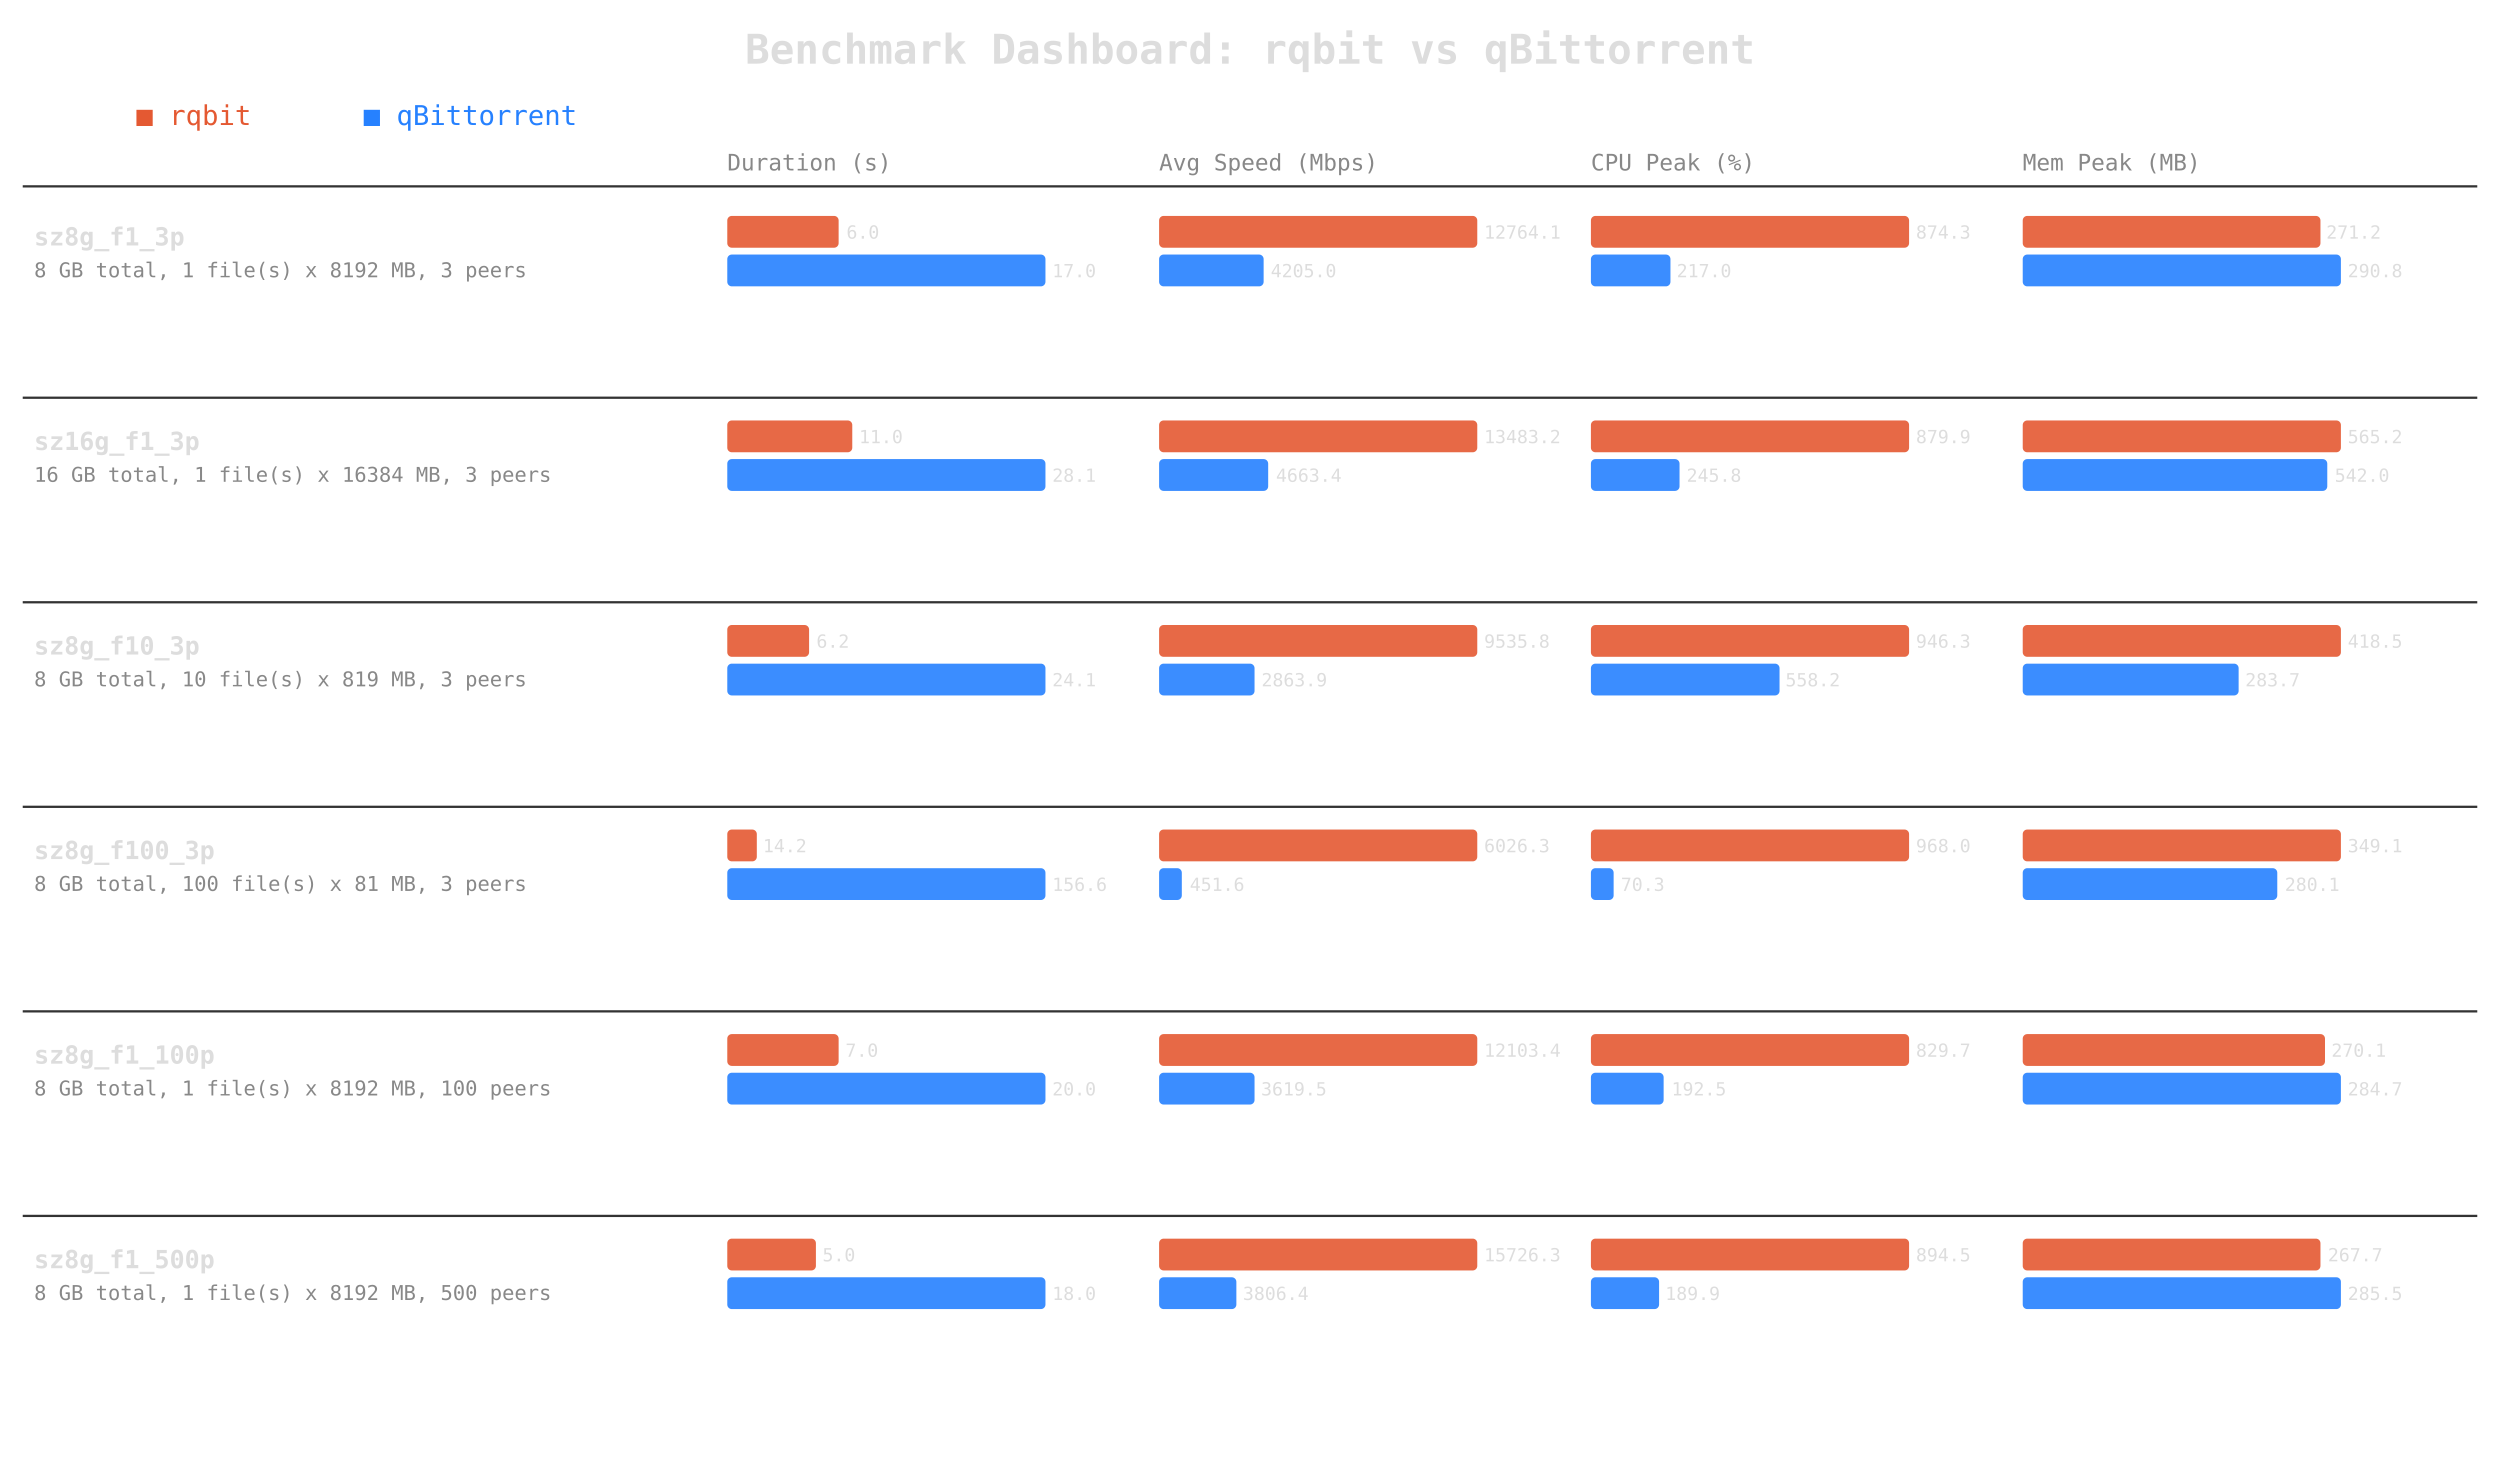
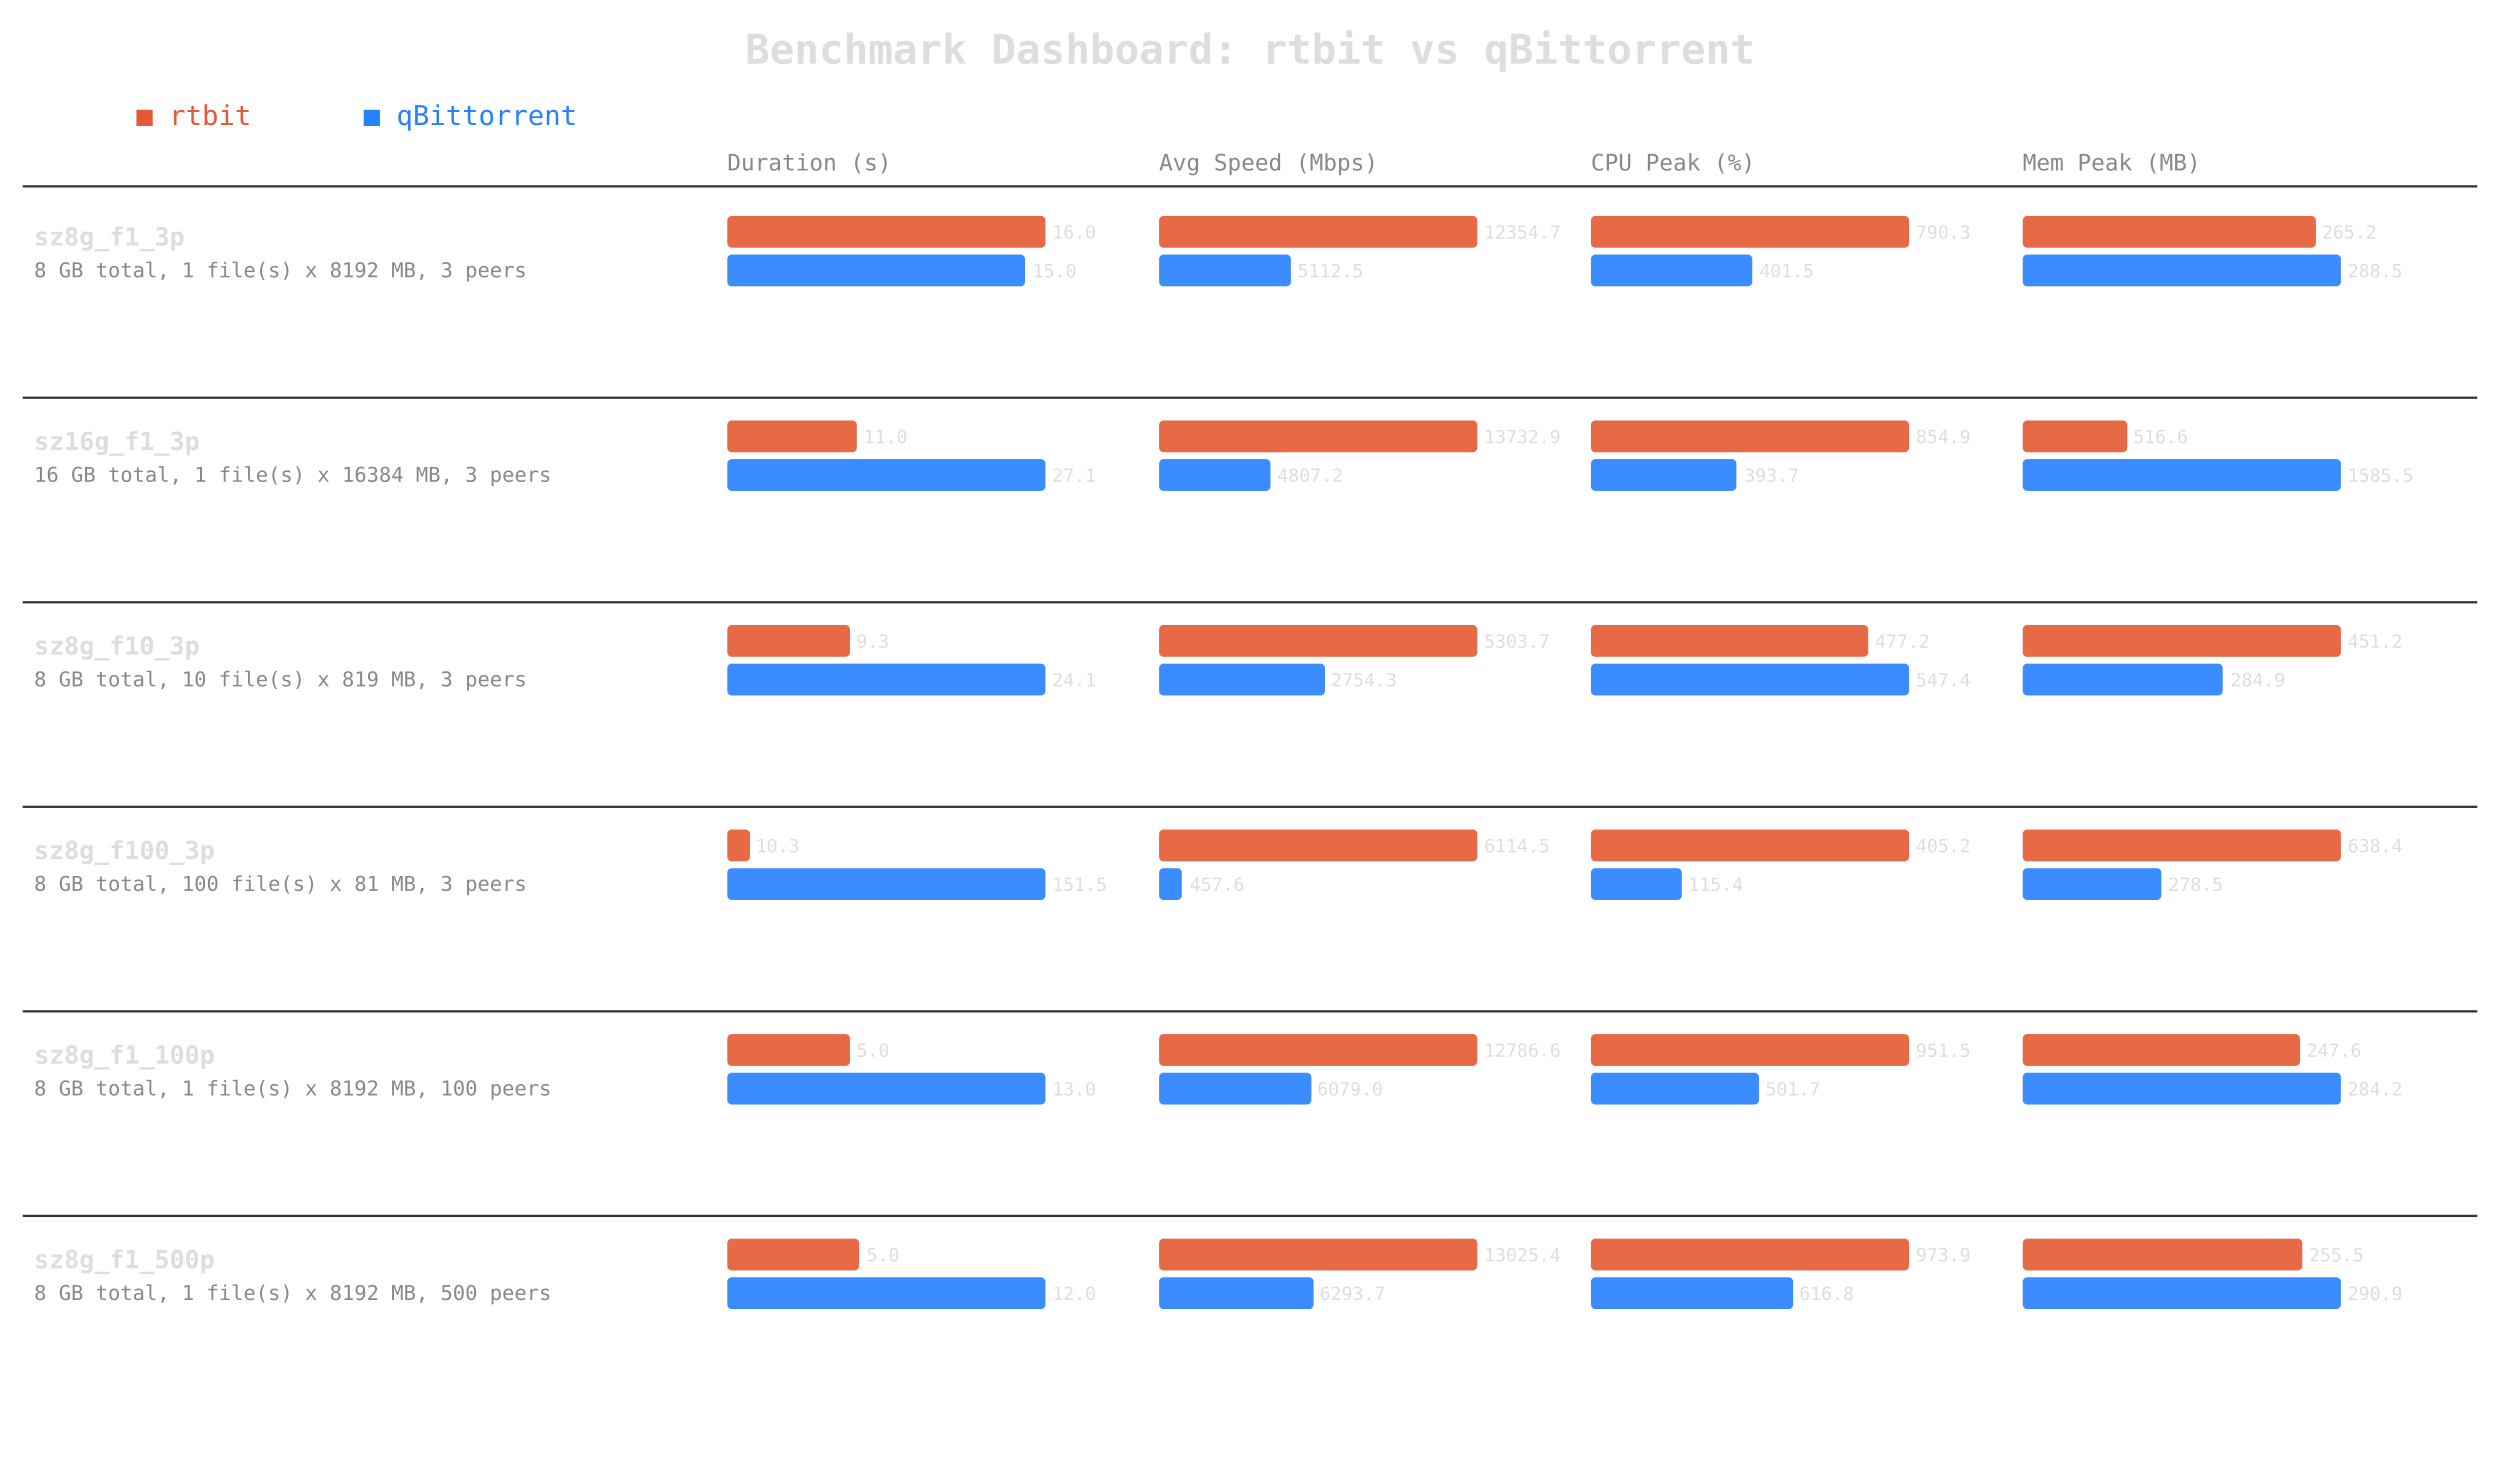
<svg xmlns="http://www.w3.org/2000/svg" width="1100" height="650" style="background:#1a1a2e">
-   <text x="550" y="28" fill="#ddd" font-size="18" text-anchor="middle" font-family="monospace" font-weight="bold">Benchmark Dashboard: rqbit vs qBittorrent</text>
-   <text x="60" y="55" fill="#E45932" font-size="12" font-family="monospace">■ rqbit</text>
+   <text x="550" y="28" fill="#ddd" font-size="18" text-anchor="middle" font-family="monospace" font-weight="bold">Benchmark Dashboard: rtbit vs qBittorrent</text>
+   <text x="60" y="55" fill="#E45932" font-size="12" font-family="monospace">■ rtbit</text>
  <text x="160" y="55" fill="#2681FF" font-size="12" font-family="monospace">■ qBittorrent</text>
  <text x="320" y="75" fill="#888" font-size="10" font-family="monospace">Duration (s)</text>
  <text x="510" y="75" fill="#888" font-size="10" font-family="monospace">Avg Speed (Mbps)</text>
  <text x="700" y="75" fill="#888" font-size="10" font-family="monospace">CPU Peak (%)</text>
  <text x="890" y="75" fill="#888" font-size="10" font-family="monospace">Mem Peak (MB)</text>
  <line x1="10" y1="82" x2="1090" y2="82" stroke="#333" stroke-width="1" />
  <text x="15" y="108" fill="#ddd" font-size="11" font-family="monospace" font-weight="bold">sz8g_f1_3p</text>
  <text x="15" y="122" fill="#888" font-size="9" font-family="monospace">8 GB total, 1 file(s) x 8192 MB, 3 peers</text>
-   <rect x="320" y="95" width="49" height="14" fill="#E45932" opacity="0.9" rx="2" />
-   <rect x="320" y="112" width="140" height="14" fill="#2681FF" opacity="0.9" rx="2" />
-   <text x="372.436" y="105" fill="#ddd" font-size="8" font-family="monospace">6.0</text>
-   <text x="463" y="122" fill="#ddd" font-size="8" font-family="monospace">17.0</text>
+   <rect x="320" y="95" width="140" height="14" fill="#E45932" opacity="0.9" rx="2" />
+   <rect x="320" y="112" width="131" height="14" fill="#2681FF" opacity="0.9" rx="2" />
+   <text x="463" y="105" fill="#ddd" font-size="8" font-family="monospace">16.0</text>
+   <text x="454.367" y="122" fill="#ddd" font-size="8" font-family="monospace">15.0</text>
  <rect x="510" y="95" width="140" height="14" fill="#E45932" opacity="0.9" rx="2" />
-   <rect x="510" y="112" width="46" height="14" fill="#2681FF" opacity="0.9" rx="2" />
-   <text x="653" y="105" fill="#ddd" font-size="8" font-family="monospace">12764.1</text>
-   <text x="559.122" y="122" fill="#ddd" font-size="8" font-family="monospace">4205.0</text>
+   <rect x="510" y="112" width="58" height="14" fill="#2681FF" opacity="0.9" rx="2" />
+   <text x="653" y="105" fill="#ddd" font-size="8" font-family="monospace">12354.7</text>
+   <text x="570.933" y="122" fill="#ddd" font-size="8" font-family="monospace">5112.5</text>
  <rect x="700" y="95" width="140" height="14" fill="#E45932" opacity="0.9" rx="2" />
-   <rect x="700" y="112" width="35" height="14" fill="#2681FF" opacity="0.9" rx="2" />
-   <text x="843" y="105" fill="#ddd" font-size="8" font-family="monospace">874.3</text>
-   <text x="737.743" y="122" fill="#ddd" font-size="8" font-family="monospace">217.0</text>
-   <rect x="890" y="95" width="131" height="14" fill="#E45932" opacity="0.9" rx="2" />
+   <rect x="700" y="112" width="71" height="14" fill="#2681FF" opacity="0.9" rx="2" />
+   <text x="843" y="105" fill="#ddd" font-size="8" font-family="monospace">790.3</text>
+   <text x="774.114" y="122" fill="#ddd" font-size="8" font-family="monospace">401.5</text>
+   <rect x="890" y="95" width="129" height="14" fill="#E45932" opacity="0.9" rx="2" />
  <rect x="890" y="112" width="140" height="14" fill="#2681FF" opacity="0.9" rx="2" />
-   <text x="1023.555" y="105" fill="#ddd" font-size="8" font-family="monospace">271.2</text>
-   <text x="1033" y="122" fill="#ddd" font-size="8" font-family="monospace">290.8</text>
+   <text x="1021.675" y="105" fill="#ddd" font-size="8" font-family="monospace">265.2</text>
+   <text x="1033" y="122" fill="#ddd" font-size="8" font-family="monospace">288.5</text>
  <line x1="10" y1="175" x2="1090" y2="175" stroke="#333" stroke-width="1" />
  <text x="15" y="198" fill="#ddd" font-size="11" font-family="monospace" font-weight="bold">sz16g_f1_3p</text>
  <text x="15" y="212" fill="#888" font-size="9" font-family="monospace">16 GB total, 1 file(s) x 16384 MB, 3 peers</text>
-   <rect x="320" y="185" width="55" height="14" fill="#E45932" opacity="0.9" rx="2" />
+   <rect x="320" y="185" width="57" height="14" fill="#E45932" opacity="0.9" rx="2" />
  <rect x="320" y="202" width="140" height="14" fill="#2681FF" opacity="0.9" rx="2" />
-   <text x="377.987" y="195" fill="#ddd" font-size="8" font-family="monospace">11.0</text>
-   <text x="463" y="212" fill="#ddd" font-size="8" font-family="monospace">28.1</text>
+   <text x="380.02" y="195" fill="#ddd" font-size="8" font-family="monospace">11.0</text>
+   <text x="463" y="212" fill="#ddd" font-size="8" font-family="monospace">27.1</text>
  <rect x="510" y="185" width="140" height="14" fill="#E45932" opacity="0.9" rx="2" />
-   <rect x="510" y="202" width="48" height="14" fill="#2681FF" opacity="0.9" rx="2" />
-   <text x="653" y="195" fill="#ddd" font-size="8" font-family="monospace">13483.2</text>
-   <text x="561.422" y="212" fill="#ddd" font-size="8" font-family="monospace">4663.4</text>
+   <rect x="510" y="202" width="49" height="14" fill="#2681FF" opacity="0.9" rx="2" />
+   <text x="653" y="195" fill="#ddd" font-size="8" font-family="monospace">13732.9</text>
+   <text x="562.007" y="212" fill="#ddd" font-size="8" font-family="monospace">4807.2</text>
  <rect x="700" y="185" width="140" height="14" fill="#E45932" opacity="0.9" rx="2" />
-   <rect x="700" y="202" width="39" height="14" fill="#2681FF" opacity="0.9" rx="2" />
-   <text x="843" y="195" fill="#ddd" font-size="8" font-family="monospace">879.9</text>
-   <text x="742.109" y="212" fill="#ddd" font-size="8" font-family="monospace">245.8</text>
-   <rect x="890" y="185" width="140" height="14" fill="#E45932" opacity="0.9" rx="2" />
-   <rect x="890" y="202" width="134" height="14" fill="#2681FF" opacity="0.9" rx="2" />
-   <text x="1033" y="195" fill="#ddd" font-size="8" font-family="monospace">565.2</text>
-   <text x="1027.273" y="212" fill="#ddd" font-size="8" font-family="monospace">542.0</text>
+   <rect x="700" y="202" width="64" height="14" fill="#2681FF" opacity="0.9" rx="2" />
+   <text x="843" y="195" fill="#ddd" font-size="8" font-family="monospace">854.9</text>
+   <text x="767.465" y="212" fill="#ddd" font-size="8" font-family="monospace">393.7</text>
+   <rect x="890" y="185" width="46" height="14" fill="#E45932" opacity="0.9" rx="2" />
+   <rect x="890" y="202" width="140" height="14" fill="#2681FF" opacity="0.9" rx="2" />
+   <text x="938.618" y="195" fill="#ddd" font-size="8" font-family="monospace">516.6</text>
+   <text x="1033" y="212" fill="#ddd" font-size="8" font-family="monospace">1585.5</text>
  <line x1="10" y1="265" x2="1090" y2="265" stroke="#333" stroke-width="1" />
  <text x="15" y="288" fill="#ddd" font-size="11" font-family="monospace" font-weight="bold">sz8g_f10_3p</text>
  <text x="15" y="302" fill="#888" font-size="9" font-family="monospace">8 GB total, 10 file(s) x 819 MB, 3 peers</text>
-   <rect x="320" y="275" width="36" height="14" fill="#E45932" opacity="0.9" rx="2" />
+   <rect x="320" y="275" width="54" height="14" fill="#E45932" opacity="0.9" rx="2" />
  <rect x="320" y="292" width="140" height="14" fill="#2681FF" opacity="0.9" rx="2" />
-   <text x="359.227" y="285" fill="#ddd" font-size="8" font-family="monospace">6.2</text>
+   <text x="376.786" y="285" fill="#ddd" font-size="8" font-family="monospace">9.3</text>
  <text x="463" y="302" fill="#ddd" font-size="8" font-family="monospace">24.1</text>
  <rect x="510" y="275" width="140" height="14" fill="#E45932" opacity="0.9" rx="2" />
-   <rect x="510" y="292" width="42" height="14" fill="#2681FF" opacity="0.9" rx="2" />
-   <text x="653" y="285" fill="#ddd" font-size="8" font-family="monospace">9535.8</text>
-   <text x="555.047" y="302" fill="#ddd" font-size="8" font-family="monospace">2863.9</text>
-   <rect x="700" y="275" width="140" height="14" fill="#E45932" opacity="0.9" rx="2" />
-   <rect x="700" y="292" width="83" height="14" fill="#2681FF" opacity="0.9" rx="2" />
-   <text x="843" y="285" fill="#ddd" font-size="8" font-family="monospace">946.3</text>
-   <text x="785.588" y="302" fill="#ddd" font-size="8" font-family="monospace">558.2</text>
+   <rect x="510" y="292" width="73" height="14" fill="#2681FF" opacity="0.9" rx="2" />
+   <text x="653" y="285" fill="#ddd" font-size="8" font-family="monospace">5303.7</text>
+   <text x="585.704" y="302" fill="#ddd" font-size="8" font-family="monospace">2754.3</text>
+   <rect x="700" y="275" width="122" height="14" fill="#E45932" opacity="0.9" rx="2" />
+   <rect x="700" y="292" width="140" height="14" fill="#2681FF" opacity="0.9" rx="2" />
+   <text x="825.041" y="285" fill="#ddd" font-size="8" font-family="monospace">477.2</text>
+   <text x="843" y="302" fill="#ddd" font-size="8" font-family="monospace">547.4</text>
  <rect x="890" y="275" width="140" height="14" fill="#E45932" opacity="0.9" rx="2" />
-   <rect x="890" y="292" width="95" height="14" fill="#2681FF" opacity="0.9" rx="2" />
-   <text x="1033" y="285" fill="#ddd" font-size="8" font-family="monospace">418.5</text>
-   <text x="987.905" y="302" fill="#ddd" font-size="8" font-family="monospace">283.7</text>
+   <rect x="890" y="292" width="88" height="14" fill="#2681FF" opacity="0.9" rx="2" />
+   <text x="1033" y="285" fill="#ddd" font-size="8" font-family="monospace">451.2</text>
+   <text x="981.401" y="302" fill="#ddd" font-size="8" font-family="monospace">284.9</text>
  <line x1="10" y1="355" x2="1090" y2="355" stroke="#333" stroke-width="1" />
  <text x="15" y="378" fill="#ddd" font-size="11" font-family="monospace" font-weight="bold">sz8g_f100_3p</text>
  <text x="15" y="392" fill="#888" font-size="9" font-family="monospace">8 GB total, 100 file(s) x 81 MB, 3 peers</text>
-   <rect x="320" y="365" width="13" height="14" fill="#E45932" opacity="0.9" rx="2" />
+   <rect x="320" y="365" width="10" height="14" fill="#E45932" opacity="0.9" rx="2" />
  <rect x="320" y="382" width="140" height="14" fill="#2681FF" opacity="0.9" rx="2" />
-   <text x="335.692" y="375" fill="#ddd" font-size="8" font-family="monospace">14.2</text>
-   <text x="463" y="392" fill="#ddd" font-size="8" font-family="monospace">156.6</text>
+   <text x="332.534" y="375" fill="#ddd" font-size="8" font-family="monospace">10.3</text>
+   <text x="463" y="392" fill="#ddd" font-size="8" font-family="monospace">151.5</text>
  <rect x="510" y="365" width="140" height="14" fill="#E45932" opacity="0.9" rx="2" />
  <rect x="510" y="382" width="10" height="14" fill="#2681FF" opacity="0.9" rx="2" />
-   <text x="653" y="375" fill="#ddd" font-size="8" font-family="monospace">6026.3</text>
-   <text x="523.492" y="392" fill="#ddd" font-size="8" font-family="monospace">451.6</text>
+   <text x="653" y="375" fill="#ddd" font-size="8" font-family="monospace">6114.5</text>
+   <text x="523.476" y="392" fill="#ddd" font-size="8" font-family="monospace">457.6</text>
  <rect x="700" y="365" width="140" height="14" fill="#E45932" opacity="0.9" rx="2" />
-   <rect x="700" y="382" width="10" height="14" fill="#2681FF" opacity="0.9" rx="2" />
-   <text x="843" y="375" fill="#ddd" font-size="8" font-family="monospace">968.0</text>
-   <text x="713.166" y="392" fill="#ddd" font-size="8" font-family="monospace">70.3</text>
+   <rect x="700" y="382" width="40" height="14" fill="#2681FF" opacity="0.9" rx="2" />
+   <text x="843" y="375" fill="#ddd" font-size="8" font-family="monospace">405.2</text>
+   <text x="742.876" y="392" fill="#ddd" font-size="8" font-family="monospace">115.4</text>
  <rect x="890" y="365" width="140" height="14" fill="#E45932" opacity="0.9" rx="2" />
-   <rect x="890" y="382" width="112" height="14" fill="#2681FF" opacity="0.9" rx="2" />
-   <text x="1033" y="375" fill="#ddd" font-size="8" font-family="monospace">349.1</text>
-   <text x="1005.319" y="392" fill="#ddd" font-size="8" font-family="monospace">280.1</text>
+   <rect x="890" y="382" width="61" height="14" fill="#2681FF" opacity="0.9" rx="2" />
+   <text x="1033" y="375" fill="#ddd" font-size="8" font-family="monospace">638.4</text>
+   <text x="954.063" y="392" fill="#ddd" font-size="8" font-family="monospace">278.5</text>
  <line x1="10" y1="445" x2="1090" y2="445" stroke="#333" stroke-width="1" />
  <text x="15" y="468" fill="#ddd" font-size="11" font-family="monospace" font-weight="bold">sz8g_f1_100p</text>
  <text x="15" y="482" fill="#888" font-size="9" font-family="monospace">8 GB total, 1 file(s) x 8192 MB, 100 peers</text>
-   <rect x="320" y="455" width="49" height="14" fill="#E45932" opacity="0.9" rx="2" />
+   <rect x="320" y="455" width="54" height="14" fill="#E45932" opacity="0.9" rx="2" />
  <rect x="320" y="472" width="140" height="14" fill="#2681FF" opacity="0.9" rx="2" />
-   <text x="371.974" y="465" fill="#ddd" font-size="8" font-family="monospace">7.0</text>
-   <text x="463" y="482" fill="#ddd" font-size="8" font-family="monospace">20.0</text>
+   <text x="376.847" y="465" fill="#ddd" font-size="8" font-family="monospace">5.0</text>
+   <text x="463" y="482" fill="#ddd" font-size="8" font-family="monospace">13.0</text>
  <rect x="510" y="455" width="140" height="14" fill="#E45932" opacity="0.9" rx="2" />
-   <rect x="510" y="472" width="42" height="14" fill="#2681FF" opacity="0.9" rx="2" />
-   <text x="653" y="465" fill="#ddd" font-size="8" font-family="monospace">12103.4</text>
-   <text x="554.866" y="482" fill="#ddd" font-size="8" font-family="monospace">3619.5</text>
+   <rect x="510" y="472" width="67" height="14" fill="#2681FF" opacity="0.9" rx="2" />
+   <text x="653" y="465" fill="#ddd" font-size="8" font-family="monospace">12786.6</text>
+   <text x="579.559" y="482" fill="#ddd" font-size="8" font-family="monospace">6079.0</text>
  <rect x="700" y="455" width="140" height="14" fill="#E45932" opacity="0.9" rx="2" />
-   <rect x="700" y="472" width="32" height="14" fill="#2681FF" opacity="0.9" rx="2" />
-   <text x="843" y="465" fill="#ddd" font-size="8" font-family="monospace">829.7</text>
-   <text x="735.487" y="482" fill="#ddd" font-size="8" font-family="monospace">192.5</text>
-   <rect x="890" y="455" width="133" height="14" fill="#E45932" opacity="0.9" rx="2" />
+   <rect x="700" y="472" width="74" height="14" fill="#2681FF" opacity="0.9" rx="2" />
+   <text x="843" y="465" fill="#ddd" font-size="8" font-family="monospace">951.5</text>
+   <text x="776.813" y="482" fill="#ddd" font-size="8" font-family="monospace">501.7</text>
+   <rect x="890" y="455" width="122" height="14" fill="#E45932" opacity="0.9" rx="2" />
  <rect x="890" y="472" width="140" height="14" fill="#2681FF" opacity="0.9" rx="2" />
-   <text x="1025.813" y="465" fill="#ddd" font-size="8" font-family="monospace">270.1</text>
-   <text x="1033" y="482" fill="#ddd" font-size="8" font-family="monospace">284.7</text>
+   <text x="1014.933" y="465" fill="#ddd" font-size="8" font-family="monospace">247.6</text>
+   <text x="1033" y="482" fill="#ddd" font-size="8" font-family="monospace">284.2</text>
  <line x1="10" y1="535" x2="1090" y2="535" stroke="#333" stroke-width="1" />
  <text x="15" y="558" fill="#ddd" font-size="11" font-family="monospace" font-weight="bold">sz8g_f1_500p</text>
  <text x="15" y="572" fill="#888" font-size="9" font-family="monospace">8 GB total, 1 file(s) x 8192 MB, 500 peers</text>
-   <rect x="320" y="545" width="39" height="14" fill="#E45932" opacity="0.9" rx="2" />
+   <rect x="320" y="545" width="58" height="14" fill="#E45932" opacity="0.9" rx="2" />
  <rect x="320" y="562" width="140" height="14" fill="#2681FF" opacity="0.9" rx="2" />
-   <text x="361.89" y="555" fill="#ddd" font-size="8" font-family="monospace">5.0</text>
-   <text x="463" y="572" fill="#ddd" font-size="8" font-family="monospace">18.0</text>
+   <text x="381.325" y="555" fill="#ddd" font-size="8" font-family="monospace">5.0</text>
+   <text x="463" y="572" fill="#ddd" font-size="8" font-family="monospace">12.0</text>
  <rect x="510" y="545" width="140" height="14" fill="#E45932" opacity="0.9" rx="2" />
-   <rect x="510" y="562" width="34" height="14" fill="#2681FF" opacity="0.9" rx="2" />
-   <text x="653" y="555" fill="#ddd" font-size="8" font-family="monospace">15726.3</text>
-   <text x="546.886" y="572" fill="#ddd" font-size="8" font-family="monospace">3806.4</text>
+   <rect x="510" y="562" width="68" height="14" fill="#2681FF" opacity="0.9" rx="2" />
+   <text x="653" y="555" fill="#ddd" font-size="8" font-family="monospace">13025.4</text>
+   <text x="580.646" y="572" fill="#ddd" font-size="8" font-family="monospace">6293.7</text>
  <rect x="700" y="545" width="140" height="14" fill="#E45932" opacity="0.9" rx="2" />
-   <rect x="700" y="562" width="30" height="14" fill="#2681FF" opacity="0.9" rx="2" />
-   <text x="843" y="555" fill="#ddd" font-size="8" font-family="monospace">894.5</text>
-   <text x="732.72" y="572" fill="#ddd" font-size="8" font-family="monospace">189.9</text>
-   <rect x="890" y="545" width="131" height="14" fill="#E45932" opacity="0.9" rx="2" />
+   <rect x="700" y="562" width="89" height="14" fill="#2681FF" opacity="0.9" rx="2" />
+   <text x="843" y="555" fill="#ddd" font-size="8" font-family="monospace">973.9</text>
+   <text x="791.659" y="572" fill="#ddd" font-size="8" font-family="monospace">616.8</text>
+   <rect x="890" y="545" width="123" height="14" fill="#E45932" opacity="0.9" rx="2" />
  <rect x="890" y="562" width="140" height="14" fill="#2681FF" opacity="0.9" rx="2" />
-   <text x="1024.263" y="555" fill="#ddd" font-size="8" font-family="monospace">267.7</text>
-   <text x="1033" y="572" fill="#ddd" font-size="8" font-family="monospace">285.5</text>
+   <text x="1015.967" y="555" fill="#ddd" font-size="8" font-family="monospace">255.5</text>
+   <text x="1033" y="572" fill="#ddd" font-size="8" font-family="monospace">290.9</text>
</svg>
